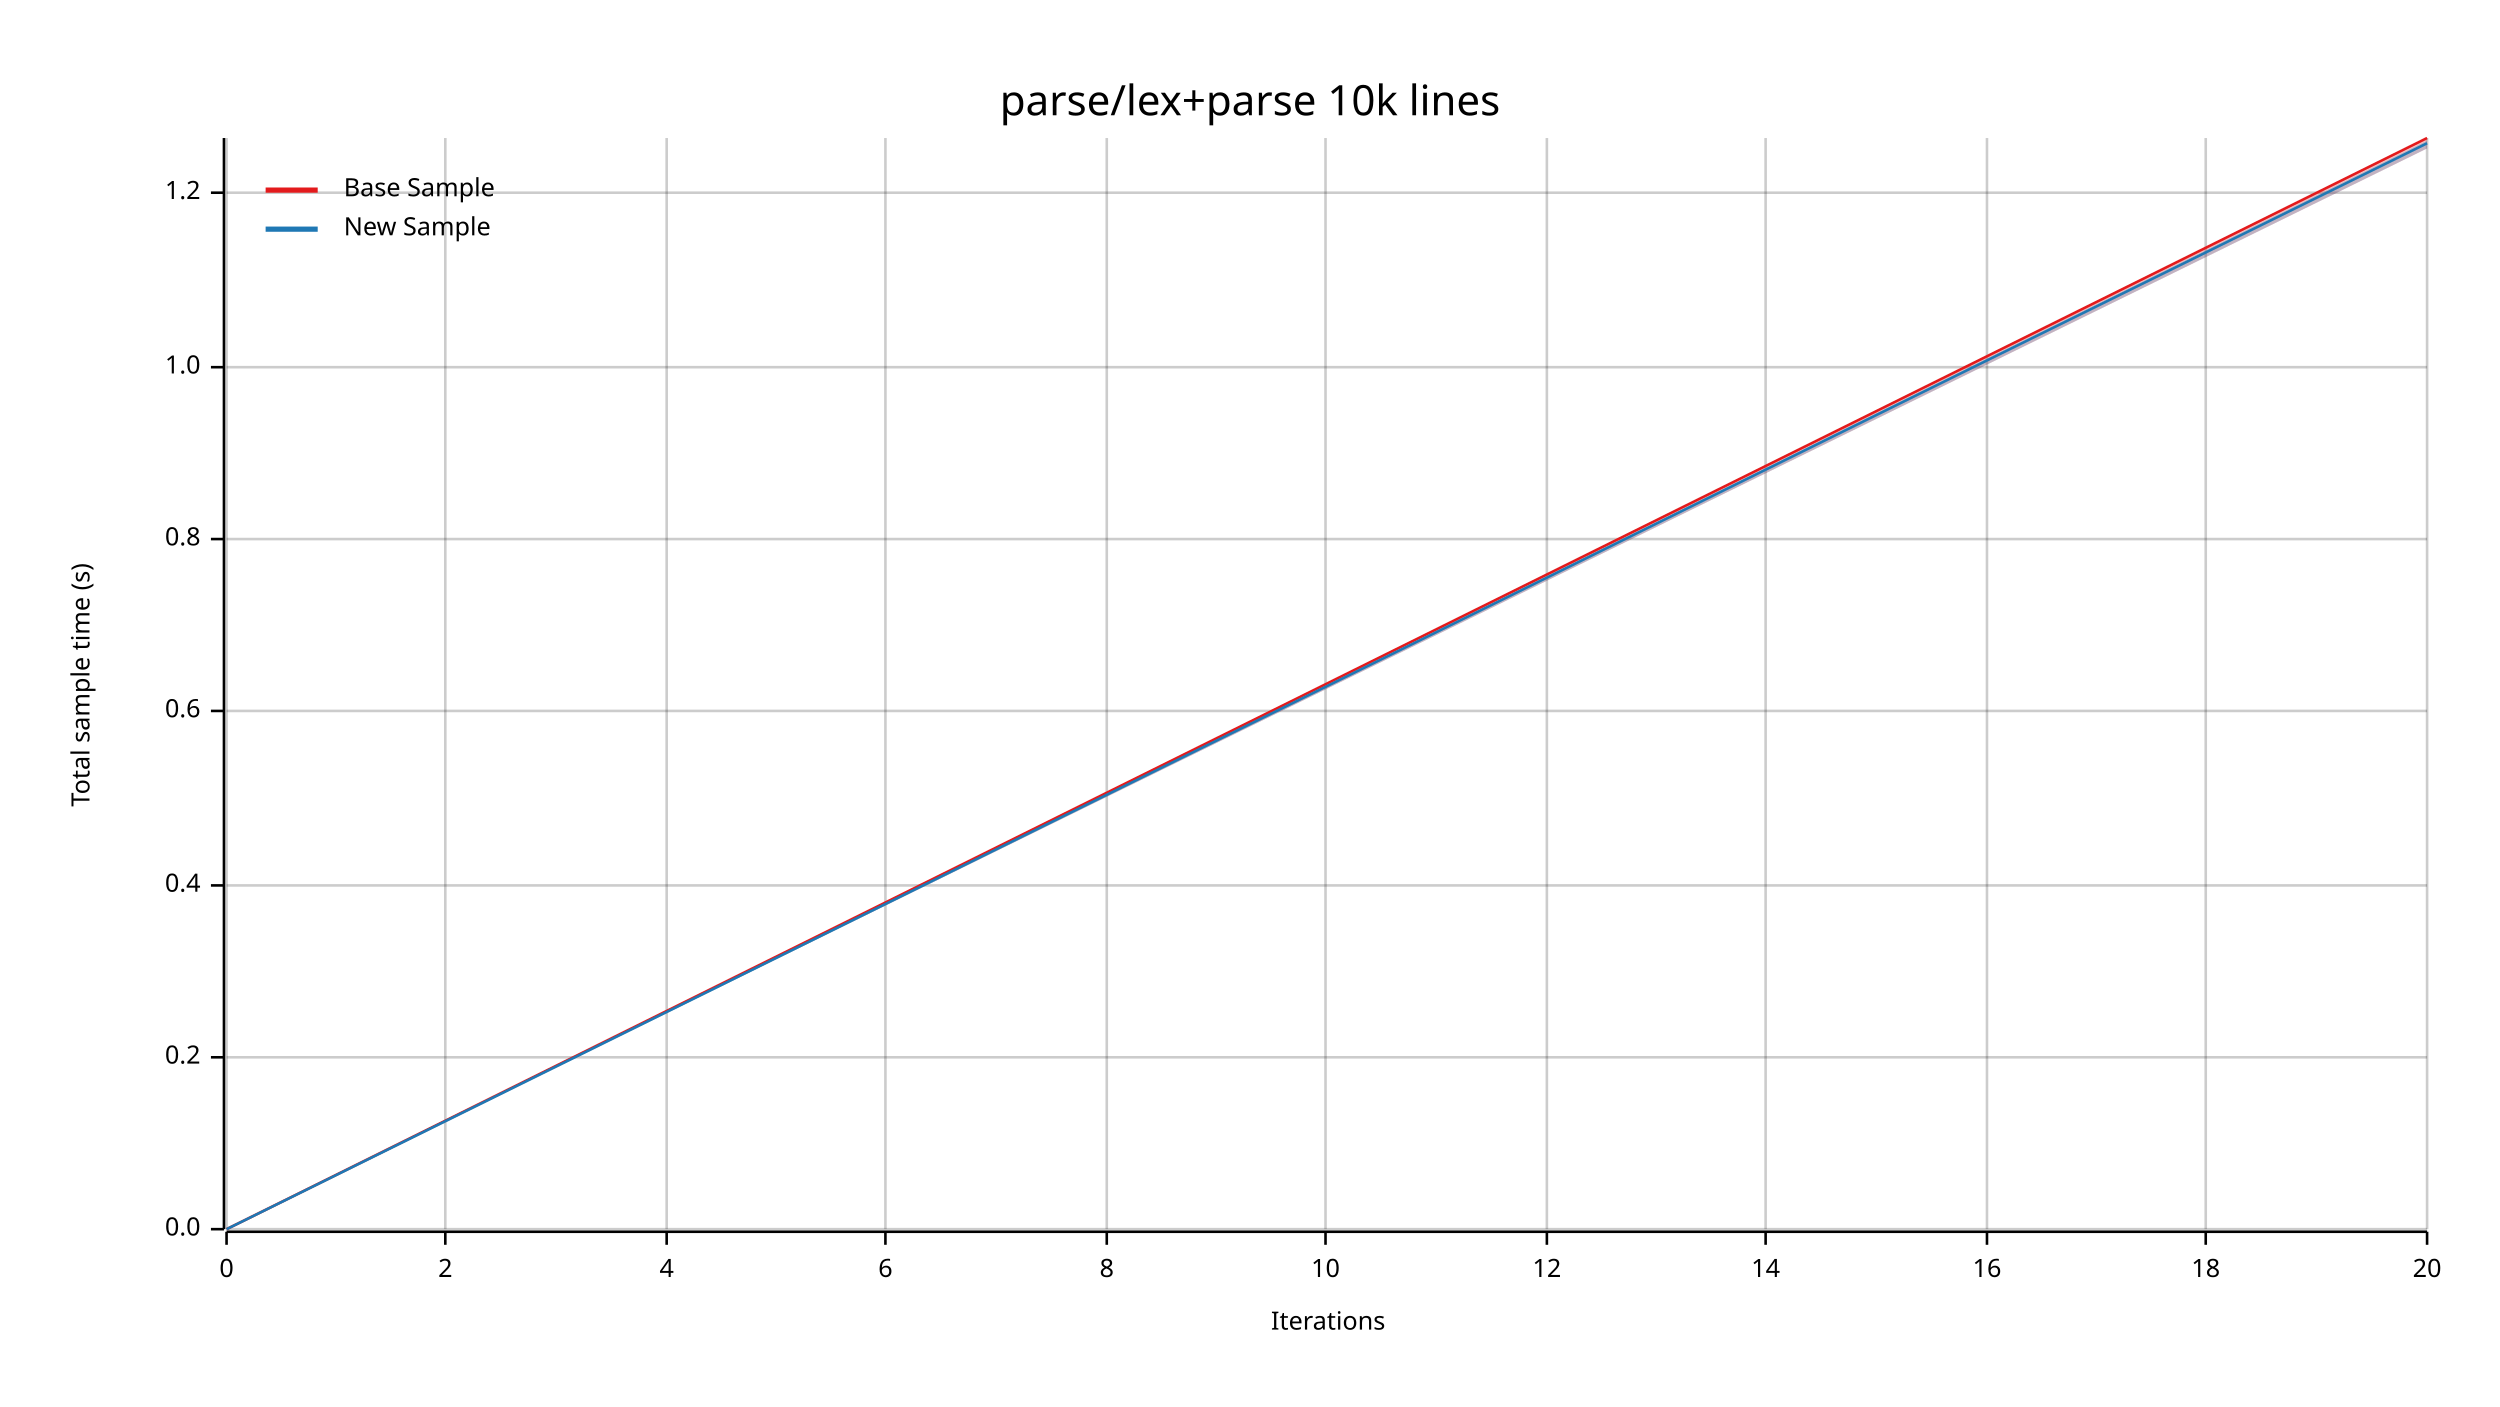
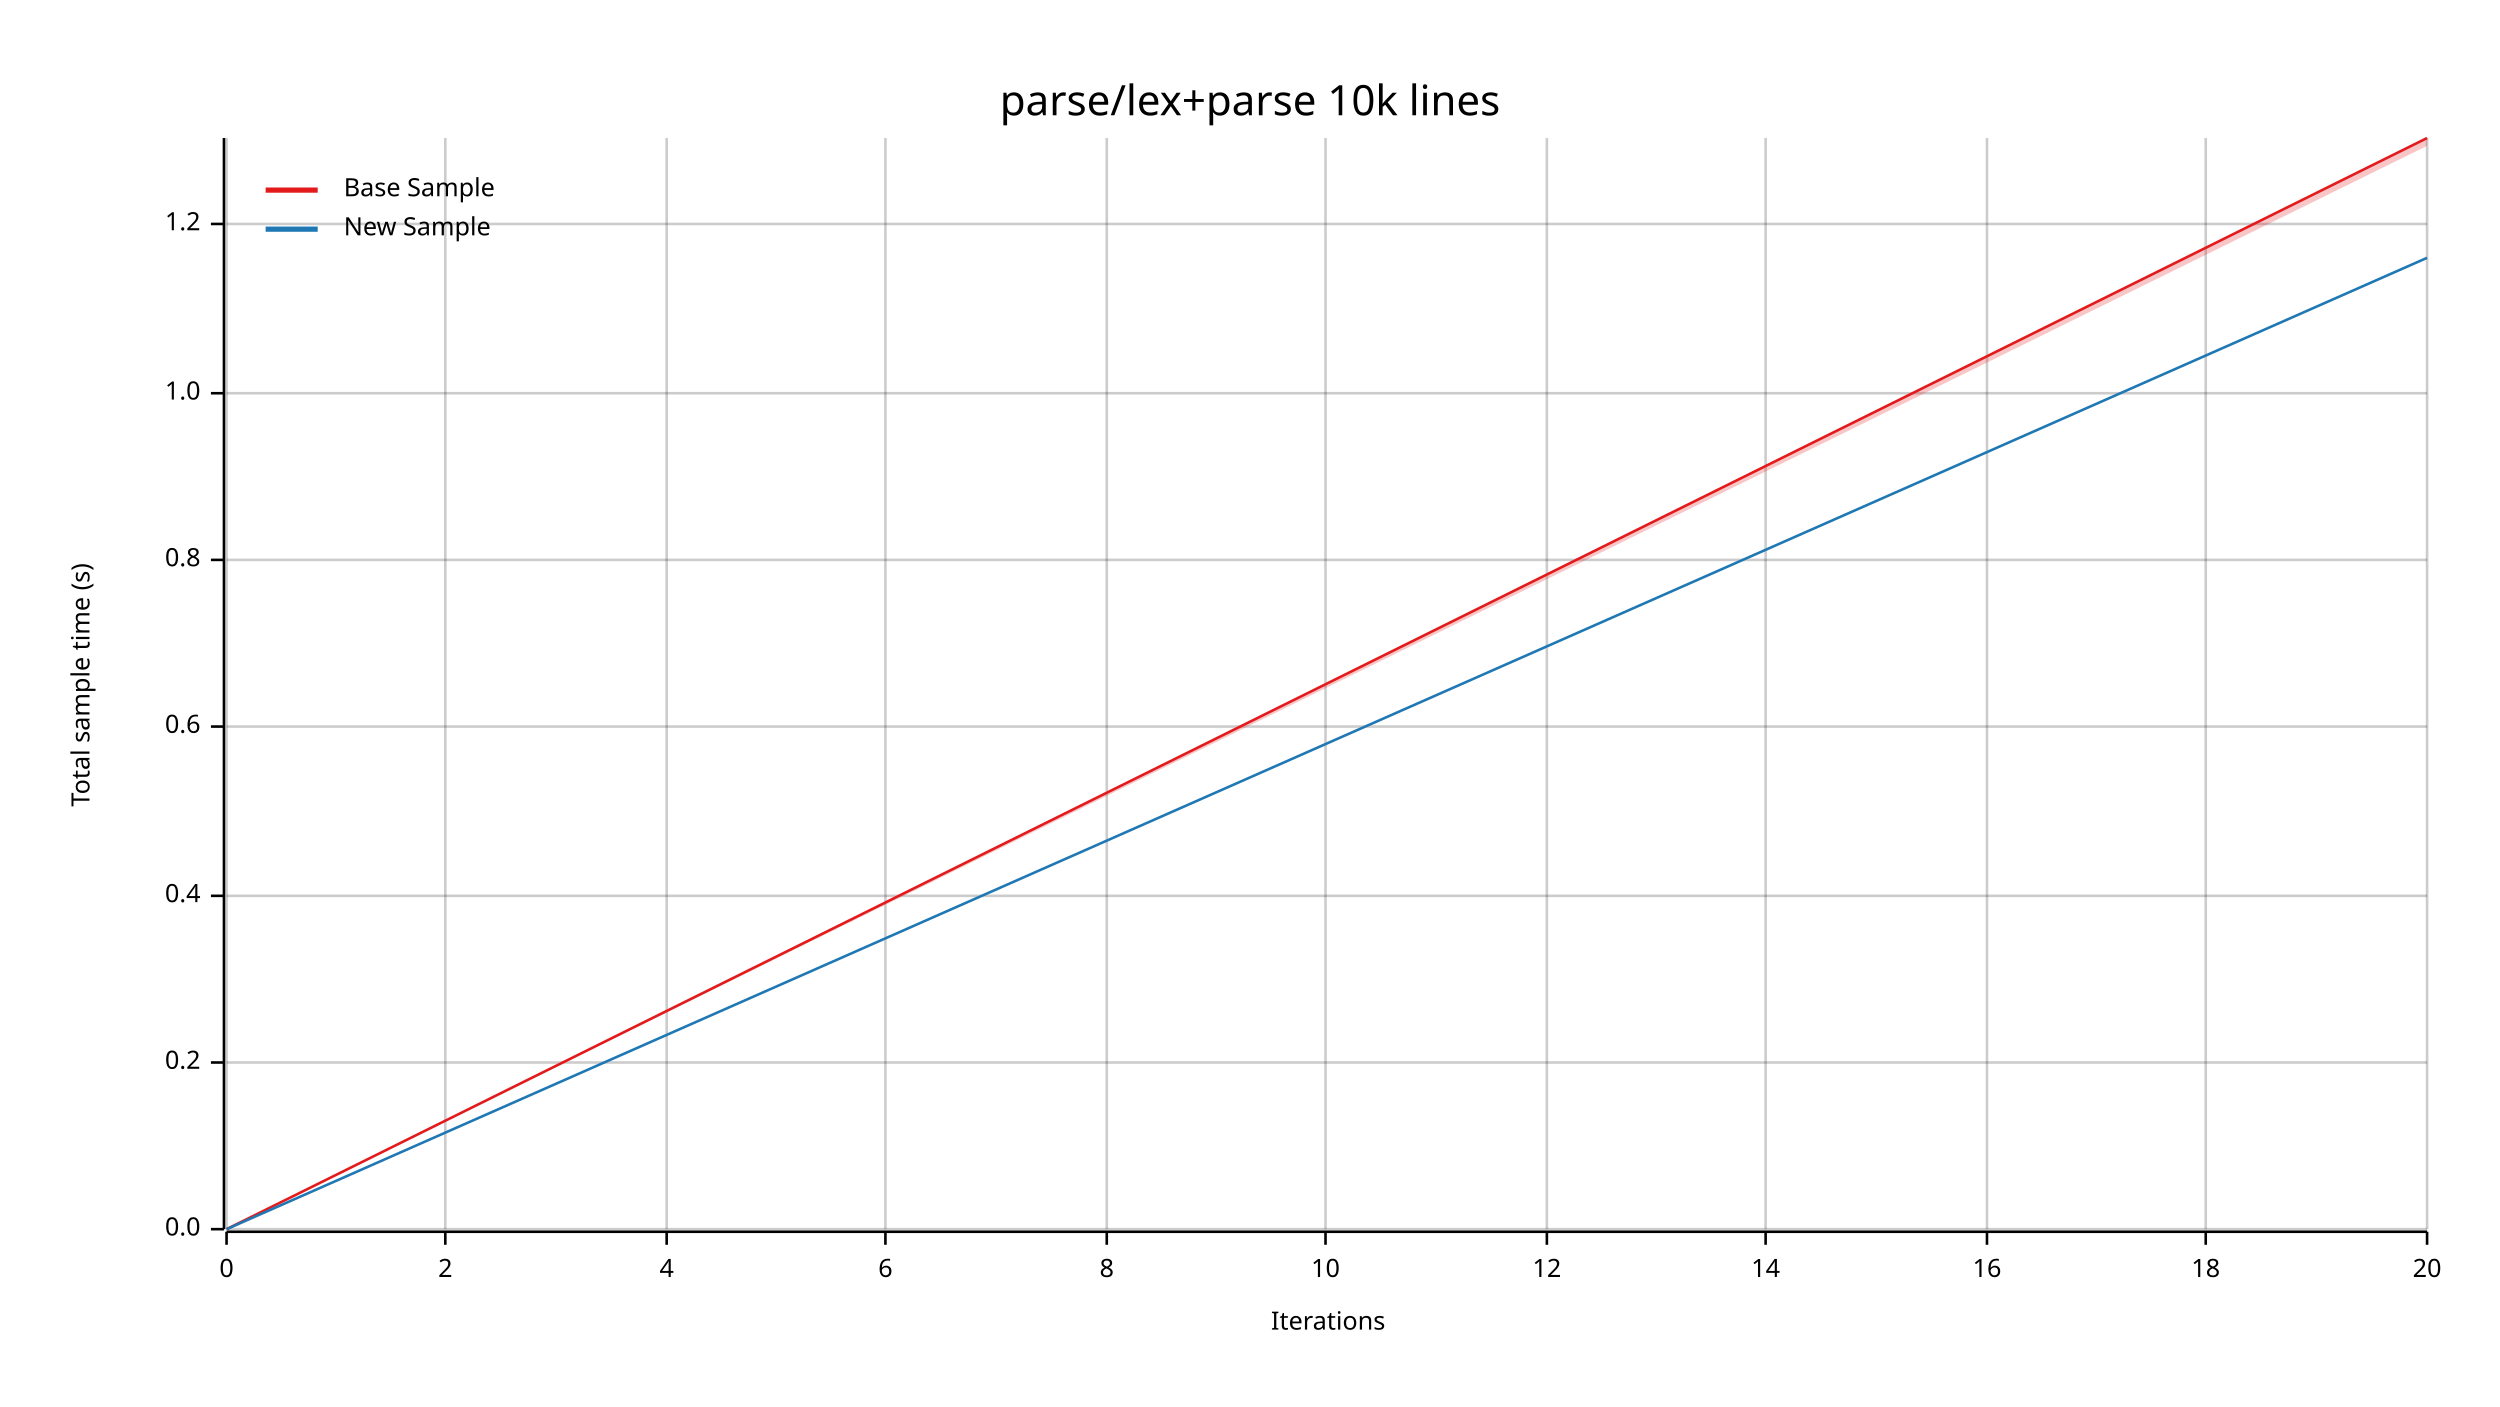
<svg xmlns="http://www.w3.org/2000/svg" width="960" height="540" viewBox="0 0 960 540">
  <text x="480" y="32" dy="0.76em" text-anchor="middle" font-family="sans-serif" font-size="16.129" opacity="1" fill="#000000">
parse/lex+parse 10k lines
</text>
  <text x="27" y="263" dy="0.76em" text-anchor="middle" font-family="sans-serif" font-size="9.677" opacity="1" fill="#000000" transform="rotate(270, 27, 263)">
Total sample time (s)
</text>
  <text x="510" y="513" dy="-0.5ex" text-anchor="middle" font-family="sans-serif" font-size="9.677" opacity="1" fill="#000000">
Iterations
</text>
  <line opacity="0.2" stroke="#000000" stroke-width="1" x1="87" y1="472" x2="87" y2="53" />
  <line opacity="0.2" stroke="#000000" stroke-width="1" x1="171" y1="472" x2="171" y2="53" />
  <line opacity="0.2" stroke="#000000" stroke-width="1" x1="256" y1="472" x2="256" y2="53" />
  <line opacity="0.2" stroke="#000000" stroke-width="1" x1="340" y1="472" x2="340" y2="53" />
  <line opacity="0.2" stroke="#000000" stroke-width="1" x1="425" y1="472" x2="425" y2="53" />
  <line opacity="0.2" stroke="#000000" stroke-width="1" x1="509" y1="472" x2="509" y2="53" />
  <line opacity="0.2" stroke="#000000" stroke-width="1" x1="594" y1="472" x2="594" y2="53" />
  <line opacity="0.2" stroke="#000000" stroke-width="1" x1="678" y1="472" x2="678" y2="53" />
  <line opacity="0.2" stroke="#000000" stroke-width="1" x1="763" y1="472" x2="763" y2="53" />
  <line opacity="0.2" stroke="#000000" stroke-width="1" x1="847" y1="472" x2="847" y2="53" />
  <line opacity="0.2" stroke="#000000" stroke-width="1" x1="932" y1="472" x2="932" y2="53" />
  <line opacity="0.2" stroke="#000000" stroke-width="1" x1="87" y1="472" x2="932" y2="472" />
-   <line opacity="0.2" stroke="#000000" stroke-width="1" x1="87" y1="406" x2="932" y2="406" />
-   <line opacity="0.2" stroke="#000000" stroke-width="1" x1="87" y1="340" x2="932" y2="340" />
-   <line opacity="0.2" stroke="#000000" stroke-width="1" x1="87" y1="273" x2="932" y2="273" />
-   <line opacity="0.2" stroke="#000000" stroke-width="1" x1="87" y1="207" x2="932" y2="207" />
-   <line opacity="0.2" stroke="#000000" stroke-width="1" x1="87" y1="141" x2="932" y2="141" />
-   <line opacity="0.2" stroke="#000000" stroke-width="1" x1="87" y1="74" x2="932" y2="74" />
+   <line opacity="0.2" stroke="#000000" stroke-width="1" x1="87" y1="408" x2="932" y2="408" />
+   <line opacity="0.2" stroke="#000000" stroke-width="1" x1="87" y1="344" x2="932" y2="344" />
+   <line opacity="0.2" stroke="#000000" stroke-width="1" x1="87" y1="279" x2="932" y2="279" />
+   <line opacity="0.2" stroke="#000000" stroke-width="1" x1="87" y1="215" x2="932" y2="215" />
+   <line opacity="0.2" stroke="#000000" stroke-width="1" x1="87" y1="151" x2="932" y2="151" />
+   <line opacity="0.2" stroke="#000000" stroke-width="1" x1="87" y1="86" x2="932" y2="86" />
  <polyline fill="none" opacity="1" stroke="#000000" stroke-width="1" points="86,53 86,472 " />
  <text x="77" y="472" dy="0.5ex" text-anchor="end" font-family="sans-serif" font-size="9.677" opacity="1" fill="#000000">
0.0
</text>
  <polyline fill="none" opacity="1" stroke="#000000" stroke-width="1" points="81,472 86,472 " />
-   <text x="77" y="406" dy="0.5ex" text-anchor="end" font-family="sans-serif" font-size="9.677" opacity="1" fill="#000000">
+   <text x="77" y="408" dy="0.5ex" text-anchor="end" font-family="sans-serif" font-size="9.677" opacity="1" fill="#000000">
0.2
</text>
-   <polyline fill="none" opacity="1" stroke="#000000" stroke-width="1" points="81,406 86,406 " />
-   <text x="77" y="340" dy="0.5ex" text-anchor="end" font-family="sans-serif" font-size="9.677" opacity="1" fill="#000000">
+   <polyline fill="none" opacity="1" stroke="#000000" stroke-width="1" points="81,408 86,408 " />
+   <text x="77" y="344" dy="0.5ex" text-anchor="end" font-family="sans-serif" font-size="9.677" opacity="1" fill="#000000">
0.4
</text>
-   <polyline fill="none" opacity="1" stroke="#000000" stroke-width="1" points="81,340 86,340 " />
-   <text x="77" y="273" dy="0.5ex" text-anchor="end" font-family="sans-serif" font-size="9.677" opacity="1" fill="#000000">
+   <polyline fill="none" opacity="1" stroke="#000000" stroke-width="1" points="81,344 86,344 " />
+   <text x="77" y="279" dy="0.5ex" text-anchor="end" font-family="sans-serif" font-size="9.677" opacity="1" fill="#000000">
0.6
</text>
-   <polyline fill="none" opacity="1" stroke="#000000" stroke-width="1" points="81,273 86,273 " />
-   <text x="77" y="207" dy="0.5ex" text-anchor="end" font-family="sans-serif" font-size="9.677" opacity="1" fill="#000000">
+   <polyline fill="none" opacity="1" stroke="#000000" stroke-width="1" points="81,279 86,279 " />
+   <text x="77" y="215" dy="0.5ex" text-anchor="end" font-family="sans-serif" font-size="9.677" opacity="1" fill="#000000">
0.8
</text>
-   <polyline fill="none" opacity="1" stroke="#000000" stroke-width="1" points="81,207 86,207 " />
-   <text x="77" y="141" dy="0.5ex" text-anchor="end" font-family="sans-serif" font-size="9.677" opacity="1" fill="#000000">
+   <polyline fill="none" opacity="1" stroke="#000000" stroke-width="1" points="81,215 86,215 " />
+   <text x="77" y="151" dy="0.5ex" text-anchor="end" font-family="sans-serif" font-size="9.677" opacity="1" fill="#000000">
1.0
</text>
-   <polyline fill="none" opacity="1" stroke="#000000" stroke-width="1" points="81,141 86,141 " />
-   <text x="77" y="74" dy="0.5ex" text-anchor="end" font-family="sans-serif" font-size="9.677" opacity="1" fill="#000000">
+   <polyline fill="none" opacity="1" stroke="#000000" stroke-width="1" points="81,151 86,151 " />
+   <text x="77" y="86" dy="0.5ex" text-anchor="end" font-family="sans-serif" font-size="9.677" opacity="1" fill="#000000">
1.2
</text>
-   <polyline fill="none" opacity="1" stroke="#000000" stroke-width="1" points="81,74 86,74 " />
+   <polyline fill="none" opacity="1" stroke="#000000" stroke-width="1" points="81,86 86,86 " />
  <polyline fill="none" opacity="1" stroke="#000000" stroke-width="1" points="87,473 932,473 " />
  <text x="87" y="483" dy="0.76em" text-anchor="middle" font-family="sans-serif" font-size="9.677" opacity="1" fill="#000000">
0
</text>
  <polyline fill="none" opacity="1" stroke="#000000" stroke-width="1" points="87,473 87,478 " />
  <text x="171" y="483" dy="0.76em" text-anchor="middle" font-family="sans-serif" font-size="9.677" opacity="1" fill="#000000">
2
</text>
  <polyline fill="none" opacity="1" stroke="#000000" stroke-width="1" points="171,473 171,478 " />
  <text x="256" y="483" dy="0.76em" text-anchor="middle" font-family="sans-serif" font-size="9.677" opacity="1" fill="#000000">
4
</text>
  <polyline fill="none" opacity="1" stroke="#000000" stroke-width="1" points="256,473 256,478 " />
  <text x="340" y="483" dy="0.76em" text-anchor="middle" font-family="sans-serif" font-size="9.677" opacity="1" fill="#000000">
6
</text>
  <polyline fill="none" opacity="1" stroke="#000000" stroke-width="1" points="340,473 340,478 " />
  <text x="425" y="483" dy="0.76em" text-anchor="middle" font-family="sans-serif" font-size="9.677" opacity="1" fill="#000000">
8
</text>
  <polyline fill="none" opacity="1" stroke="#000000" stroke-width="1" points="425,473 425,478 " />
  <text x="509" y="483" dy="0.76em" text-anchor="middle" font-family="sans-serif" font-size="9.677" opacity="1" fill="#000000">
10
</text>
  <polyline fill="none" opacity="1" stroke="#000000" stroke-width="1" points="509,473 509,478 " />
  <text x="594" y="483" dy="0.76em" text-anchor="middle" font-family="sans-serif" font-size="9.677" opacity="1" fill="#000000">
12
</text>
  <polyline fill="none" opacity="1" stroke="#000000" stroke-width="1" points="594,473 594,478 " />
  <text x="678" y="483" dy="0.76em" text-anchor="middle" font-family="sans-serif" font-size="9.677" opacity="1" fill="#000000">
14
</text>
  <polyline fill="none" opacity="1" stroke="#000000" stroke-width="1" points="678,473 678,478 " />
  <text x="763" y="483" dy="0.76em" text-anchor="middle" font-family="sans-serif" font-size="9.677" opacity="1" fill="#000000">
16
</text>
  <polyline fill="none" opacity="1" stroke="#000000" stroke-width="1" points="763,473 763,478 " />
  <text x="847" y="483" dy="0.76em" text-anchor="middle" font-family="sans-serif" font-size="9.677" opacity="1" fill="#000000">
18
</text>
  <polyline fill="none" opacity="1" stroke="#000000" stroke-width="1" points="847,473 847,478 " />
  <text x="932" y="483" dy="0.76em" text-anchor="middle" font-family="sans-serif" font-size="9.677" opacity="1" fill="#000000">
20
</text>
  <polyline fill="none" opacity="1" stroke="#000000" stroke-width="1" points="932,473 932,478 " />
  <polyline fill="none" opacity="1" stroke="#E31A1C" stroke-width="1" points="87,472 932,53 " />
-   <polygon opacity="0.25" fill="#E31A1C" points="87,472 932,57 932,53 " />
-   <polyline fill="none" opacity="1" stroke="#1F78B4" stroke-width="1" points="87,472 932,55 " />
-   <polygon opacity="0.25" fill="#1F78B4" points="87,472 932,57 932,54 " />
+   <polygon opacity="0.25" fill="#E31A1C" points="87,472 932,56 932,53 " />
+   <polyline fill="none" opacity="1" stroke="#1F78B4" stroke-width="1" points="87,472 932,99 " />
+   <polygon opacity="0.25" fill="#1F78B4" points="87,472 932,99 932,99 " />
  <text x="132" y="68" dy="0.76em" text-anchor="start" font-family="sans-serif" font-size="9.677" opacity="1" fill="#000000">
Base Sample
</text>
  <text x="132" y="83" dy="0.76em" text-anchor="start" font-family="sans-serif" font-size="9.677" opacity="1" fill="#000000">
New Sample
</text>
  <polyline fill="none" opacity="1" stroke="#E31A1C" stroke-width="2" points="102,73 122,73 " />
  <polyline fill="none" opacity="1" stroke="#1F78B4" stroke-width="2" points="102,88 122,88 " />
</svg>
